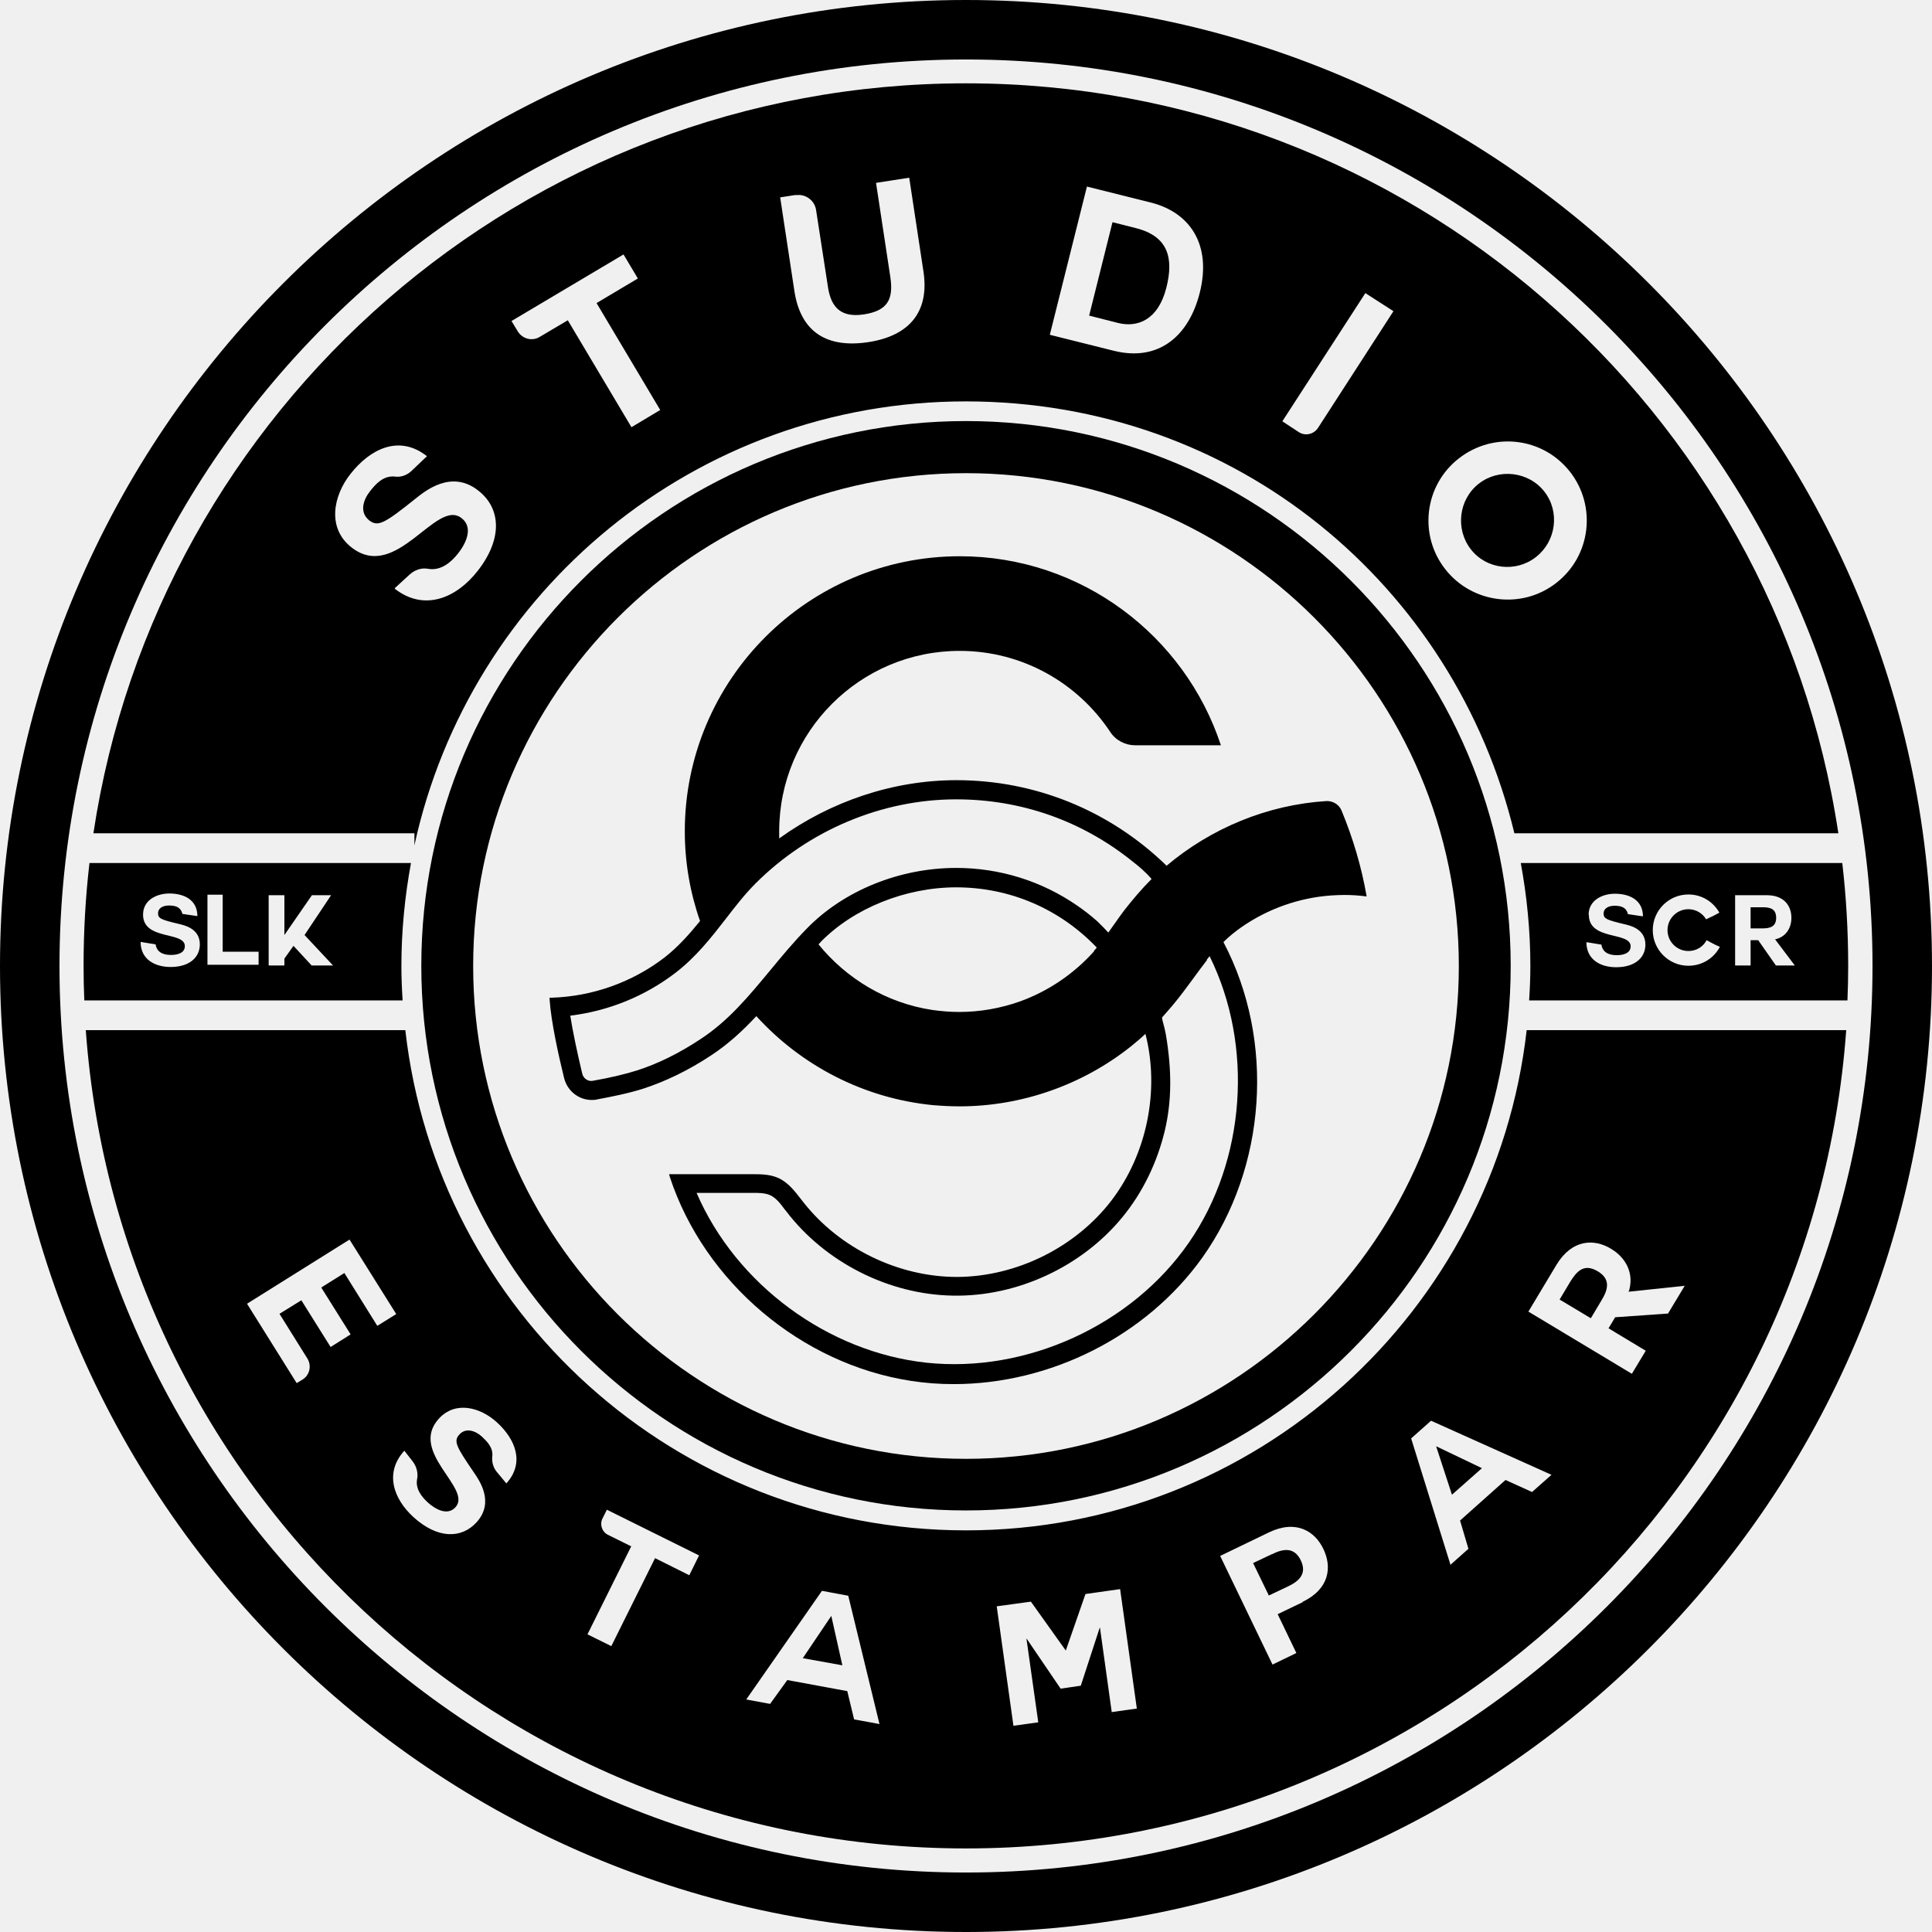
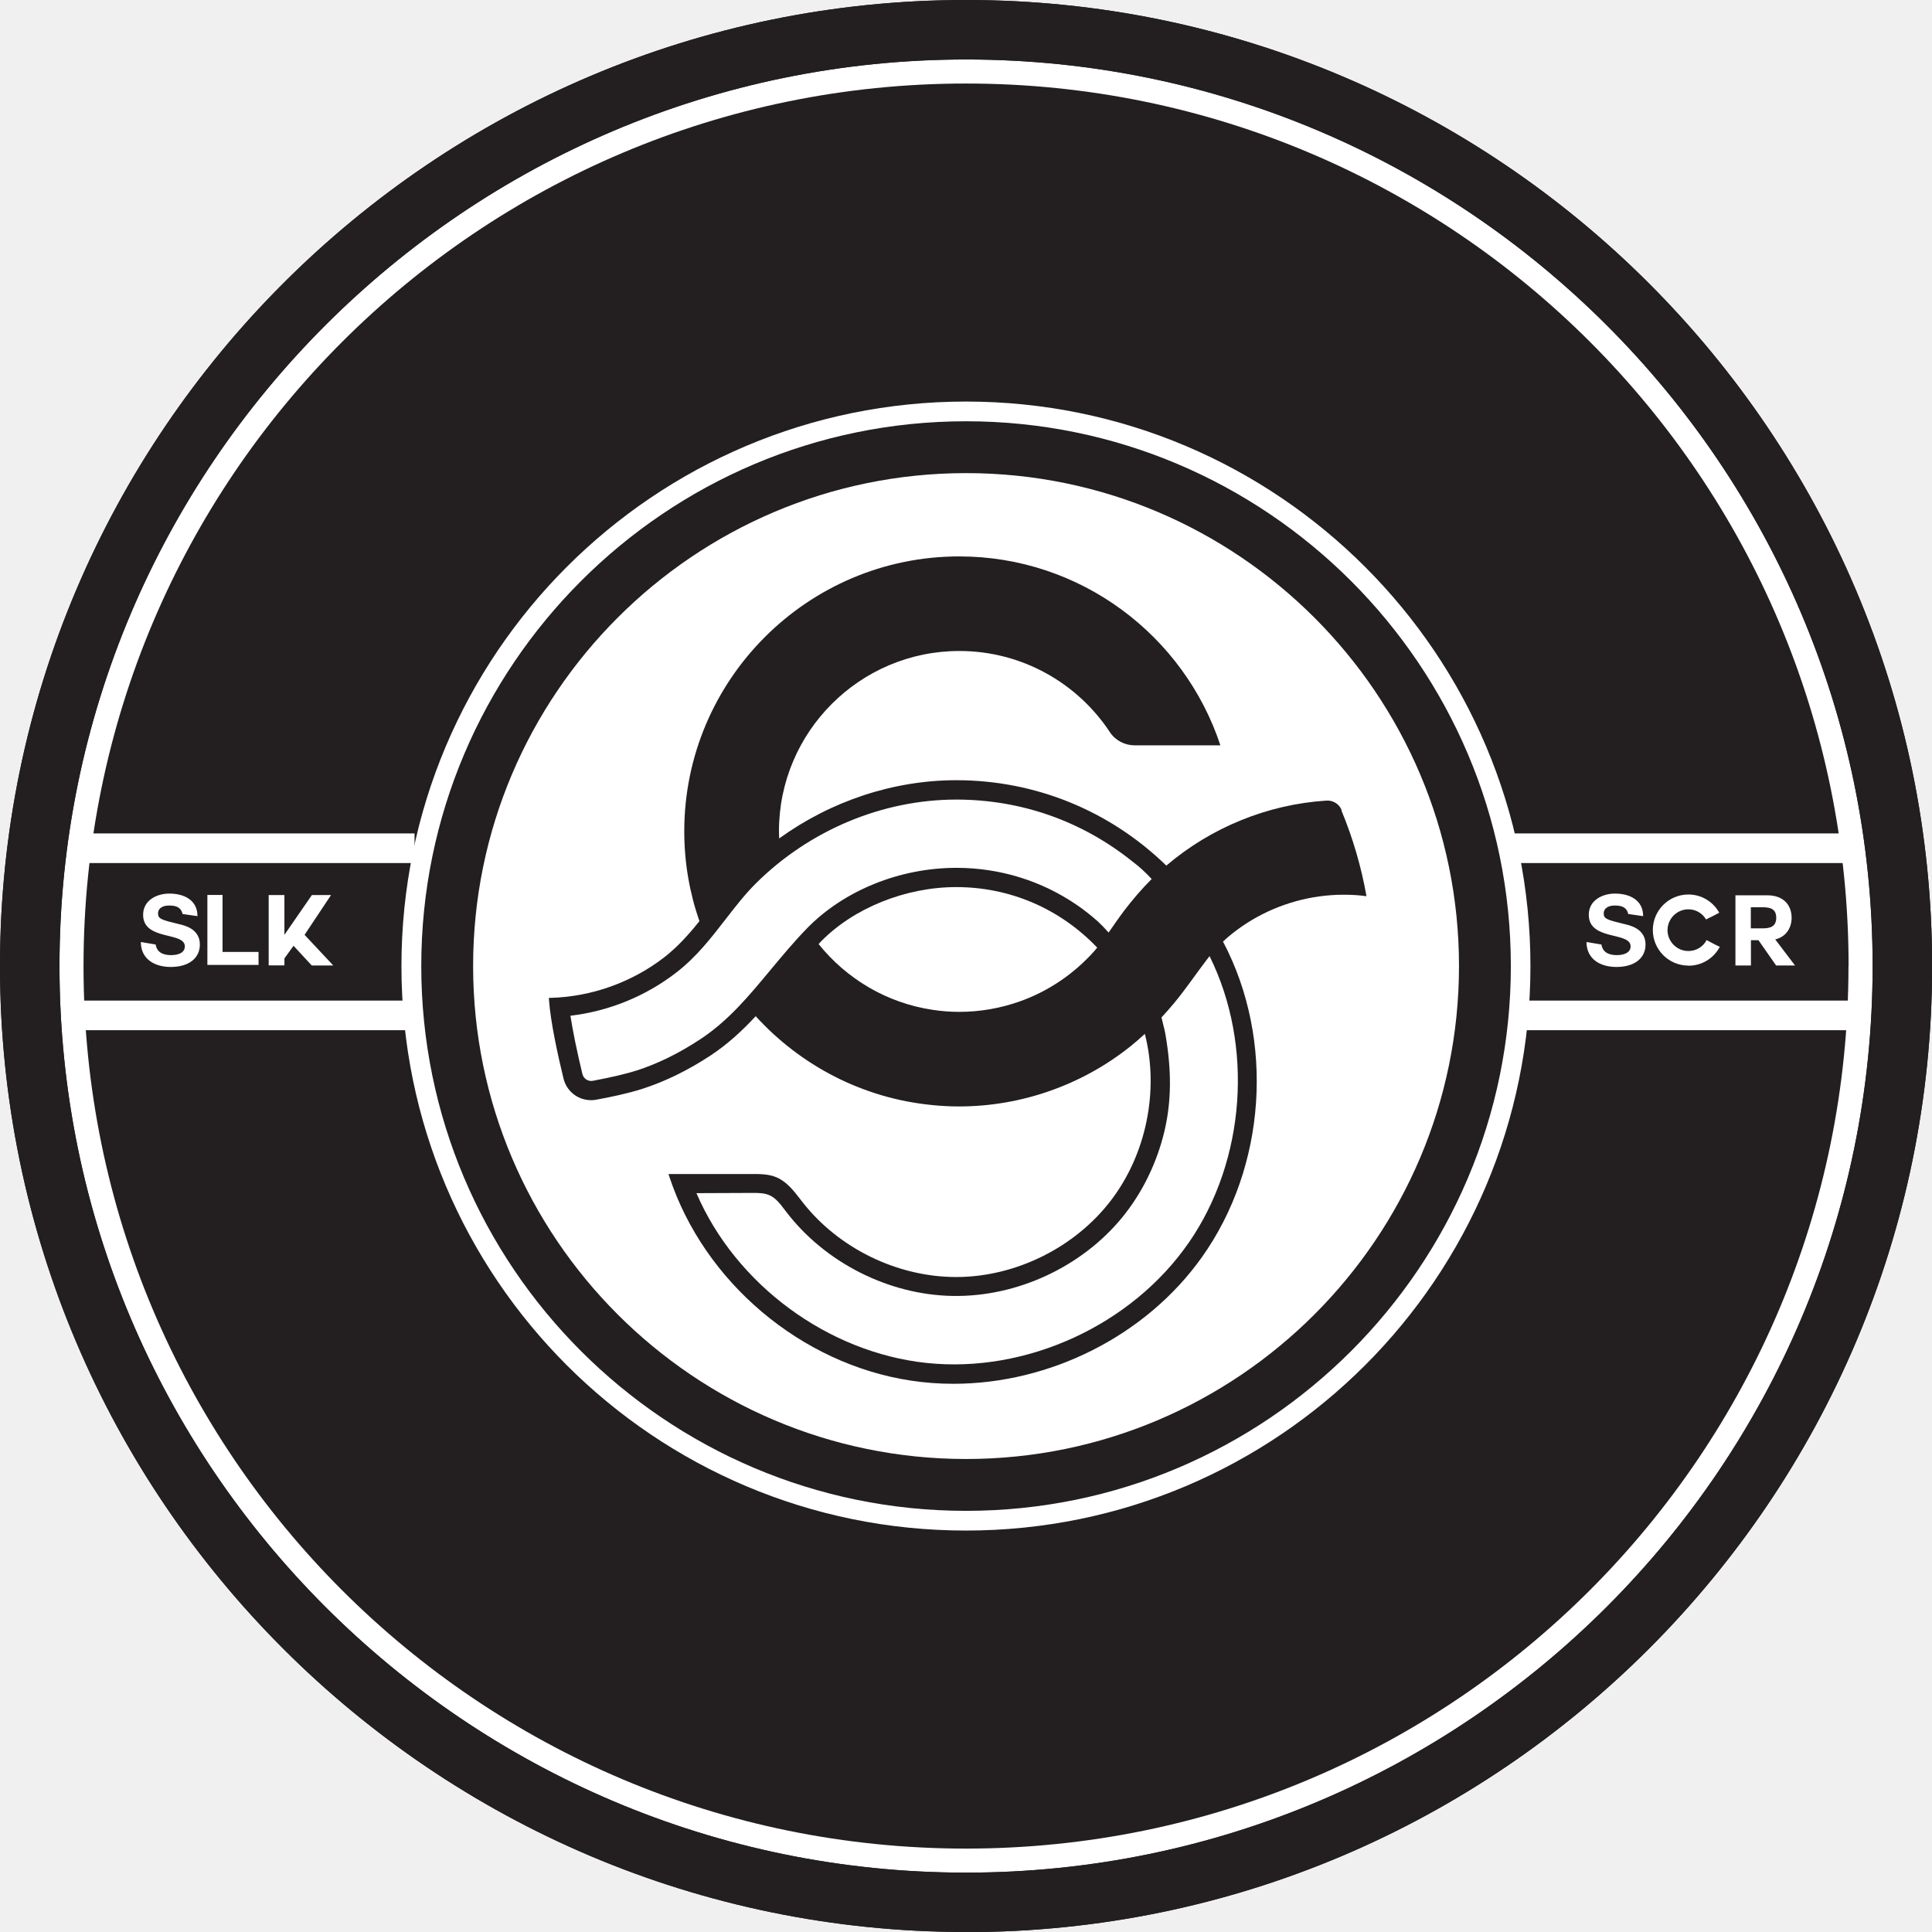
- <svg xmlns="http://www.w3.org/2000/svg" id="Layer_2" data-name="Layer 2" viewBox="0 0 78.6 78.6">
+ <svg xmlns="http://www.w3.org/2000/svg" id="Layer_2" data-name="Layer 2" viewBox="0 0 169.55 169.55">
  <defs>
    <style>
      .cls-1 {
+         fill: #231f20;
+       }
+ 
+       .cls-1, .cls-2 {
        stroke-width: 0px;
+       }
+ 
+       .cls-2 {
+         fill: #fff;
      }
    </style>
  </defs>
  <g id="Layer_1-2" data-name="Layer 1">
    <g>
-       <polygon class="cls-1" points="60.29 59.73 58.43 58.84 58.43 58.85 59.07 60.81 60.29 59.73" />
-       <path class="cls-1" d="M72.26,37.34c0-.37-.25-.43-.55-.43h-.49v.86h.49c.3,0,.55-.07.55-.43Z" />
-       <path class="cls-1" d="M62.11,41.91c-1.3,11.45-11.01,20.35-22.81,20.35s-21.52-8.9-22.81-20.35H3.49c1.34,18.61,16.86,33.29,35.81,33.29s34.47-14.68,35.81-33.29h-12.99ZM14.26,54.29l-.81.51-1.19-1.9-.89.55,1.13,1.81c.19.3.1.69-.2.87l-.23.14-2.02-3.23,4.17-2.61,1.9,3.03-.77.48-1.34-2.15-.94.59,1.19,1.9ZM20.6,60.35l-.39-.47c-.15-.18-.21-.42-.18-.65.03-.35-.23-.6-.42-.78-.25-.23-.65-.39-.92-.09-.25.27-.13.49.58,1.53.21.31.87,1.21.12,2.04-.61.67-1.58.69-2.57-.21-.81-.74-1.19-1.8-.37-2.7l.32.41c.17.21.25.48.2.74-.08.41.2.74.44.96.28.25.78.56,1.12.19.7-.77-1.91-2.24-.68-3.6.68-.75,1.7-.46,2.36.14.76.69,1.15,1.65.39,2.49ZM28.03,64.08l-1.38-.69-1.78,3.58-.97-.48,1.78-3.58-.95-.47c-.24-.12-.34-.42-.22-.66l.18-.36,3.75,1.86-.4.81ZM34.75,69.96l-.28-1.16-2.44-.45-.7.97-.97-.18,3.08-4.42,1.07.2,1.27,5.22-1.03-.19ZM45.23,69.66l-.48-3.44h-.01s-.77,2.36-.77,2.36l-.82.12-1.38-2.03h-.01s.48,3.4.48,3.4l-1.01.14-.68-4.86,1.39-.19,1.42,1.99.8-2.3,1.41-.2.68,4.86-1,.14ZM53,65.18l-1.02.49.76,1.58-.97.47-2.13-4.42,1.99-.96c1.11-.53,1.87-.04,2.21.68.35.72.26,1.62-.85,2.15ZM62.33,60.7l-1.08-.49-1.85,1.65.34,1.15-.73.65-1.6-5.14.81-.72,4.9,2.2-.78.69ZM66.95,54.96l-.56.93-4.21-2.53,1.14-1.9c.64-1.06,1.55-1.07,2.23-.65.57.34.97.99.7,1.78l.02-.04,2.27-.24-.68,1.13-2.15.15-.27.45,1.51.91Z" />
-       <path class="cls-1" d="M51.74,63.23l-.76.36.64,1.32.76-.36c.45-.21.81-.51.54-1.07-.27-.56-.73-.47-1.17-.25Z" />
-       <polygon class="cls-1" points="33.82 65.74 32.66 67.46 34.27 67.75 33.82 65.74 33.82 65.74" />
-       <path class="cls-1" d="M16.86,34.39c2.25-10.33,11.43-18.06,22.43-18.06s19.89,7.49,22.32,17.57h13.18c-2.6-17.27-17.5-30.51-35.5-30.51S6.4,16.64,3.8,33.9h13.06v.49ZM59.35,18.65c1.41-1.1,3.42-.86,4.52.54,1.09,1.39.86,3.42-.55,4.52-1.4,1.1-3.43.84-4.52-.55-1.1-1.4-.85-3.42.55-4.51ZM55.54,11.92l1.15.74-3.07,4.75c-.17.26-.52.34-.78.17l-.67-.44,3.38-5.22ZM44.22,7.59l2.6.65c1.56.39,2.49,1.68,1.99,3.67-.44,1.75-1.66,2.82-3.5,2.36l-2.6-.65,1.51-6.03ZM32.38,7.94c.39-.06.76.21.82.6l.48,3.11c.1.67.38,1.31,1.47,1.14.96-.15,1.21-.61,1.07-1.53l-.58-3.82,1.35-.21.58,3.82c.25,1.66-.6,2.62-2.25,2.87-1.66.25-2.74-.39-3-2.07l-.58-3.82.64-.1ZM25.36,10.34l.59.99-1.68,1,2.59,4.35-1.17.7-2.59-4.35-1.15.68c-.3.18-.69.08-.88-.22l-.26-.43,4.56-2.71ZM16.07,23.92l.6-.55c.2-.18.47-.28.74-.23.55.1.97-.3,1.23-.63.3-.38.64-1.04.14-1.43-1.04-.82-2.65,2.62-4.48,1.19-1.01-.79-.74-2.11-.04-2.99.8-1.02,1.98-1.61,3.11-.72l-.63.6c-.18.17-.42.26-.66.23-.49-.06-.81.32-1.03.6-.27.34-.44.85-.03,1.18.36.28.63.12,1.88-.88.37-.29,1.45-1.21,2.56-.33.9.7,1.02,1.93-.03,3.27-.86,1.1-2.17,1.66-3.37.72Z" />
-       <path class="cls-1" d="M16.33,39.3c0-1.43.14-2.83.39-4.19H3.64c-.16,1.37-.24,2.77-.24,4.19,0,.47.01.94.03,1.4h12.95c-.03-.46-.05-.93-.05-1.4ZM6.94,39.34c-.64,0-1.22-.31-1.22-1.02l.61.1c.06.38.4.43.63.43s.56-.06.56-.36c0-.61-1.7-.22-1.7-1.28,0-.59.55-.86,1.07-.86.6,0,1.14.26,1.14.92l-.61-.09c-.08-.33-.37-.34-.56-.34s-.43.08-.43.32c0,.21.14.26.85.43.21.05.85.18.85.83,0,.52-.41.92-1.19.92ZM10.52,39.25h-2.08v-2.85h.62v2.32h1.46v.53ZM12.68,39.28l-.74-.8-.37.52v.28h-.64v-2.86h.64v1.62l1.12-1.62h.78l-1.08,1.62,1.16,1.24h-.86Z" />
-       <path class="cls-1" d="M65,51.72c-.55-.33-.85-.01-1.12.43l-.43.72,1.27.76.43-.72c.27-.44.39-.87-.15-1.19Z" />
-       <path class="cls-1" d="M47.45,11.71c.31-1.22.07-2.1-1.24-2.43l-.95-.24-.95,3.8,1.18.3c.77.19,1.62-.1,1.96-1.43Z" />
-       <path class="cls-1" d="M62.49,22.66c.82-.64.98-1.84.34-2.66-.64-.82-1.86-.96-2.67-.32-.82.64-.96,1.85-.32,2.67.64.82,1.84.95,2.65.31Z" />
-       <path class="cls-1" d="M62.26,39.3c0,.47-.02.94-.05,1.4h12.95c.02-.47.03-.93.03-1.4,0-1.42-.08-2.81-.24-4.19h-13.08c.25,1.36.39,2.76.39,4.19ZM70.59,36.42h1.29c.72,0,1,.45,1,.92,0,.39-.2.78-.68.88h.02l.8,1.06h-.77l-.72-1.03h-.31v1.03h-.63v-2.86ZM68.69,36.39c.55,0,1.01.3,1.26.74-.24.13-.26.14-.54.27-.14-.24-.41-.41-.72-.41-.47,0-.85.38-.85.85s.38.85.85.85c.32,0,.6-.17.74-.44.27.14.28.16.54.27-.24.46-.72.77-1.28.77-.8,0-1.45-.65-1.45-1.45s.65-1.45,1.45-1.45ZM64.63,37.22c0-.59.55-.86,1.07-.86.6,0,1.14.26,1.14.92l-.61-.09c-.08-.33-.37-.34-.56-.34s-.43.08-.43.32c0,.21.14.26.85.43.21.05.85.18.85.83,0,.52-.41.92-1.19.92-.64,0-1.21-.31-1.21-1.02l.61.1c.06.38.4.43.63.43.22,0,.56-.06.56-.36,0-.61-1.7-.22-1.7-1.28Z" />
-       <path class="cls-1" d="M47.45,35.21c-2.31-2.24-5.34-3.47-8.54-3.47-2.56,0-5.1.85-7.21,2.37,0-.1,0-.19,0-.29,0-4.05,3.29-7.34,7.34-7.34,2.56,0,4.81,1.31,6.13,3.3.22.34.61.54,1.01.54h3.49c-1.47-4.46-5.68-7.69-10.62-7.69-6.17,0-11.19,5.02-11.19,11.19,0,1.28.22,2.51.62,3.65-.43.53-.89,1.05-1.44,1.48-1.31,1.01-2.94,1.59-4.6,1.64h-.08s0,.08,0,.08c.06.88.35,2.22.59,3.19.13.52.59.89,1.12.89.07,0,.14,0,.21-.02.54-.1,1.3-.25,1.89-.44.92-.3,1.85-.75,2.77-1.36.7-.46,1.29-1.01,1.83-1.59,1.82,2,4.35,3.34,7.18,3.62.36.03.72.05,1.09.05,2.52,0,5-.87,6.97-2.44.2-.16.4-.33.59-.51.59,2.3.06,4.9-1.39,6.79-1.46,1.9-3.85,3.08-6.24,3.1h-.04c-2.38,0-4.76-1.16-6.23-3.02-.04-.05-.07-.09-.11-.14-.27-.35-.55-.71-.96-.88-.33-.14-.7-.14-1.03-.14h-3.38s.03.11.03.11c1.41,4.29,5.36,7.62,9.82,8.3.58.09,1.15.13,1.73.13,3.92,0,7.82-1.94,10.11-5.14,2.62-3.68,2.97-8.83.87-12.83v-.02c.22-.22.47-.42.74-.61,1.07-.74,2.34-1.19,3.64-1.28.18-.01.35-.02.53-.02.31,0,.61.02.91.06-.21-1.21-.56-2.38-1.02-3.49-.1-.25-.35-.4-.62-.39-2.39.15-4.69,1.1-6.51,2.64h0ZM44.52,38.69c-.82.92-1.86,1.63-3.02,2.05-.79.28-1.63.43-2.47.43-.37,0-.73-.03-1.09-.08-1.87-.28-3.5-1.27-4.64-2.67.03-.03.06-.06.09-.1,1.34-1.37,3.45-2.22,5.51-2.22,2.18,0,4.21.87,5.72,2.45h0c-.04.05-.08.1-.12.14ZM45.72,37.06c-.22.29-.42.59-.63.88-.14-.15-.29-.31-.45-.46h0c-.26-.23-.54-.45-.82-.64-1.45-1-3.15-1.53-4.92-1.53-2.3,0-4.57.92-6.07,2.46-.54.55-1.02,1.13-1.49,1.7-.88,1.06-1.71,2.07-2.85,2.81-.86.57-1.73,1-2.58,1.27-.44.14-1.05.29-1.79.42-.19.04-.38-.09-.43-.28-.22-.92-.39-1.74-.49-2.37,1.56-.19,3.04-.79,4.29-1.75.83-.64,1.44-1.42,2.03-2.18.4-.52.78-1.01,1.22-1.45,2.18-2.18,5.16-3.42,8.16-3.42,2.64,0,5.12.87,7.18,2.53.26.2.53.43.77.71h0c-.41.41-.78.85-1.14,1.31ZM49.09,39.05s.08-.1.12-.15c1.8,3.64,1.47,8.31-.84,11.65-2.32,3.36-6.61,5.32-10.67,4.89-4.02-.43-7.76-3.19-9.36-6.91h2.29c.22,0,.46,0,.67.08.27.11.45.36.63.6l.05.06c1.58,2.08,4.18,3.4,6.79,3.44,2.61.05,5.25-1.18,6.9-3.2.82-1,1.41-2.22,1.72-3.52.28-1.19.29-2.43.04-3.91-.03-.15-.06-.29-.1-.43-.02-.07-.04-.14-.05-.21v-.05c.16-.19.34-.38.5-.58.47-.57.88-1.18,1.33-1.76Z" />
-       <path class="cls-1" d="M39.3,17.13c-12.22,0-22.16,9.94-22.16,22.16s9.94,22.16,22.16,22.16,22.16-9.94,22.16-22.16-9.94-22.16-22.16-22.16ZM39.3,59.35c-11.06,0-20.05-9-20.05-20.05s9-20.05,20.05-20.05,20.05,9,20.05,20.05-9,20.05-20.05,20.05Z" />
-       <path class="cls-1" d="M39.3,0C17.63,0,0,17.63,0,39.3s17.63,39.3,39.3,39.3,39.3-17.63,39.3-39.3S60.97,0,39.3,0ZM2.42,39.3C2.42,18.96,18.96,2.42,39.3,2.42s36.88,16.54,36.88,36.88-16.54,36.88-36.88,36.88S2.42,59.63,2.42,39.3Z" />
+       <path class="cls-2" d="M166.94,84.78c0,45.38-36.79,82.17-82.17,82.17S2.61,130.16,2.61,84.78,39.4,2.61,84.78,2.61s82.17,36.79,82.17,82.17" />
+       <path class="cls-1" d="M84.78,169.55C38.03,169.55,0,131.52,0,84.78S38.03,0,84.78,0s84.78,38.03,84.78,84.78-38.03,84.78-84.78,84.78ZM84.78,5.22C40.91,5.22,5.22,40.91,5.22,84.78s35.69,79.56,79.56,79.56,79.56-35.69,79.56-79.56S128.65,5.22,84.78,5.22Z" />
+       <path class="cls-1" d="M162.22,84.78c0,42.77-34.67,77.45-77.45,77.45S7.33,127.55,7.33,84.78,42,7.33,84.78,7.33s77.45,34.67,77.45,77.45" />
+       <path class="cls-2" d="M134.31,84.78c0,27.36-22.18,49.54-49.54,49.54s-49.54-22.18-49.54-49.54,22.18-49.54,49.54-49.54,49.54,22.18,49.54,49.54" />
+       <path class="cls-1" d="M117.74,71.09c-.22-.54-.76-.87-1.34-.83-5.16.33-10.12,2.36-14.04,5.7h-.01c-4.98-4.84-11.52-7.49-18.42-7.49-5.53,0-11.01,1.83-15.55,5.11,0-.21-.02-.41-.02-.62,0-8.73,7.1-15.83,15.83-15.83,5.51,0,10.38,2.83,13.21,7.12.48.73,1.31,1.16,2.18,1.16h7.52c-3.18-9.62-12.25-16.58-22.92-16.58-13.3,0-24.13,10.82-24.13,24.13,0,2.76.47,5.41,1.33,7.88-.92,1.15-1.92,2.27-3.11,3.19-2.83,2.18-6.35,3.44-9.92,3.54h-.18s.01.18.01.18c.13,1.9.76,4.79,1.27,6.89.27,1.13,1.27,1.91,2.42,1.91.15,0,.3-.01.45-.04,1.16-.21,2.8-.55,4.07-.96,1.98-.64,3.99-1.62,5.98-2.93,1.5-.99,2.78-2.18,3.95-3.44,3.92,4.31,9.38,7.21,15.5,7.8.77.08,1.56.12,2.35.12,5.44,0,10.78-1.87,15.03-5.27.44-.35.86-.72,1.27-1.1,1.27,4.97.13,10.58-3,14.65-3.14,4.09-8.3,6.66-13.46,6.69h-.1c-5.13,0-10.27-2.49-13.44-6.52-.08-.1-.16-.2-.24-.31-.58-.75-1.18-1.52-2.06-1.91-.71-.31-1.51-.3-2.21-.3h-7.29s.07.23.07.23c3.05,9.25,11.56,16.44,21.19,17.9,1.24.19,2.49.28,3.74.28,8.45,0,16.88-4.19,21.8-11.1,5.65-7.93,6.41-19.05,1.88-27.67l-.02-.04c.5-.47,1.04-.9,1.63-1.31,2.31-1.6,5.04-2.56,7.85-2.76.38-.03.76-.04,1.14-.04.67,0,1.32.04,1.97.13-.46-2.62-1.21-5.14-2.2-7.53M89.53,87.87c-1.71.61-3.52.93-5.34.93-.8,0-1.58-.06-2.35-.18-4.03-.6-7.56-2.73-10-5.77.06-.07.13-.14.19-.21,2.88-2.95,7.44-4.79,11.89-4.79,4.7,0,9.08,1.88,12.35,5.29l.02.02c-.08.1-.17.2-.25.3-1.76,1.98-4.01,3.52-6.51,4.41" />
+       <path class="cls-2" d="M98.64,79.94c-.47.62-.91,1.27-1.35,1.9-.29-.33-.62-.67-.97-1h0c-.57-.5-1.16-.97-1.77-1.39-3.12-2.15-6.79-3.29-10.62-3.29-4.96,0-9.86,1.98-13.1,5.3-1.16,1.19-2.2,2.45-3.22,3.67-1.9,2.29-3.7,4.46-6.15,6.07-1.86,1.23-3.74,2.15-5.57,2.74-.94.3-2.27.61-3.86.91-.42.08-.82-.19-.92-.6-.48-1.99-.84-3.75-1.05-5.11,3.37-.4,6.57-1.7,9.25-3.76,1.79-1.37,3.1-3.07,4.37-4.71.87-1.12,1.68-2.17,2.63-3.12,4.71-4.69,11.12-7.38,17.61-7.38,5.69,0,11.04,1.88,15.48,5.45.57.42,1.13.94,1.67,1.52h0c-.88.88-1.69,1.83-2.45,2.82M104.32,109.06c-5.01,7.24-14.25,11.48-23.01,10.55-8.67-.92-16.75-6.89-20.19-14.9l4.94-.02c.46,0,.99,0,1.44.19.57.24.98.78,1.37,1.3l.1.13c3.4,4.48,9.01,7.33,14.64,7.42,5.63.1,11.33-2.55,14.89-6.91,1.76-2.16,3.04-4.79,3.7-7.59.6-2.57.63-5.25.08-8.44-.05-.32-.14-.63-.21-.93-.04-.15-.08-.3-.11-.45l-.03-.12c.38-.41.75-.83,1.11-1.26,1.01-1.22,1.9-2.54,2.86-3.8.08-.11.17-.21.25-.32,3.89,7.85,3.16,17.93-1.82,25.14" />
+       <path class="cls-1" d="M84.78,132.59c-26.36,0-47.81-21.45-47.81-47.81s21.45-47.81,47.81-47.81,47.81,21.45,47.81,47.81-21.45,47.81-47.81,47.81ZM84.78,41.52c-23.85,0-43.26,19.41-43.26,43.26s19.41,43.26,43.26,43.26,43.26-19.41,43.26-43.26-19.41-43.26-43.26-43.26Z" />
+       <path class="cls-1" d="M84.78,169.55C38.03,169.55,0,131.52,0,84.78S38.03,0,84.78,0s84.78,38.03,84.78,84.78-38.03,84.78-84.78,84.78ZM84.78,5.22C40.91,5.22,5.22,40.91,5.22,84.78s35.69,79.56,79.56,79.56,79.56-35.69,79.56-79.56S128.65,5.22,84.78,5.22Z" />
+       <path class="cls-2" d="M36.38,90.41H6.68v-2.6h29.7v2.6ZM36.38,75.74H6.68v-2.6h29.7v2.6ZM162.33,90.41h-29.7v-2.6h29.7v2.6ZM162.33,75.74h-29.7v-2.6h29.7v2.6Z" />
+       <path class="cls-2" d="M13.66,82.9c.14.81.86.92,1.36.92s1.2-.14,1.2-.77c0-1.31-3.66-.47-3.66-2.77,0-1.27,1.19-1.86,2.3-1.86,1.29,0,2.47.56,2.47,1.98l-1.31-.19c-.16-.72-.79-.74-1.22-.74s-.93.18-.93.7c0,.46.29.56,1.84.93.46.11,1.83.4,1.83,1.79,0,1.13-.88,1.97-2.56,1.97-1.38,0-2.62-.67-2.62-2.19l1.31.22ZM18.2,84.68v-6.14h1.33v5h3.16v1.14h-4.48ZM29.22,84.73h-1.86l-1.6-1.73-.8,1.11v.61h-1.38v-6.17h1.38v3.49l2.41-3.49h1.68l-2.32,3.49,2.5,2.67ZM140.54,82.9c.14.81.86.92,1.36.92.47,0,1.2-.14,1.2-.77,0-1.31-3.67-.47-3.67-2.77,0-1.27,1.19-1.86,2.3-1.86,1.28,0,2.47.56,2.47,1.98l-1.31-.19c-.16-.72-.79-.74-1.22-.74s-.93.18-.93.7c0,.46.29.56,1.84.93.46.11,1.83.4,1.83,1.79,0,1.13-.88,1.97-2.56,1.97-1.38,0-2.62-.67-2.62-2.19l1.31.22ZM148.17,84.74c-1.72,0-3.12-1.4-3.12-3.12s1.4-3.12,3.12-3.12c1.18,0,2.18.65,2.71,1.6-.53.28-.57.3-1.16.59-.3-.53-.89-.89-1.55-.89-1.01,0-1.83.83-1.83,1.83s.82,1.83,1.83,1.83c.69,0,1.29-.37,1.6-.96.59.3.6.34,1.16.59-.53.99-1.54,1.66-2.76,1.66M155.8,82.45l1.73,2.28h-1.66l-1.55-2.22h-.66v2.22h-1.36v-6.16h2.78c1.55,0,2.15.97,2.15,1.97,0,.84-.44,1.68-1.47,1.91h.05ZM153.65,79.62v1.85h1.05c.65,0,1.18-.15,1.18-.93s-.53-.92-1.18-.92h-1.05Z" />
    </g>
  </g>
</svg>
